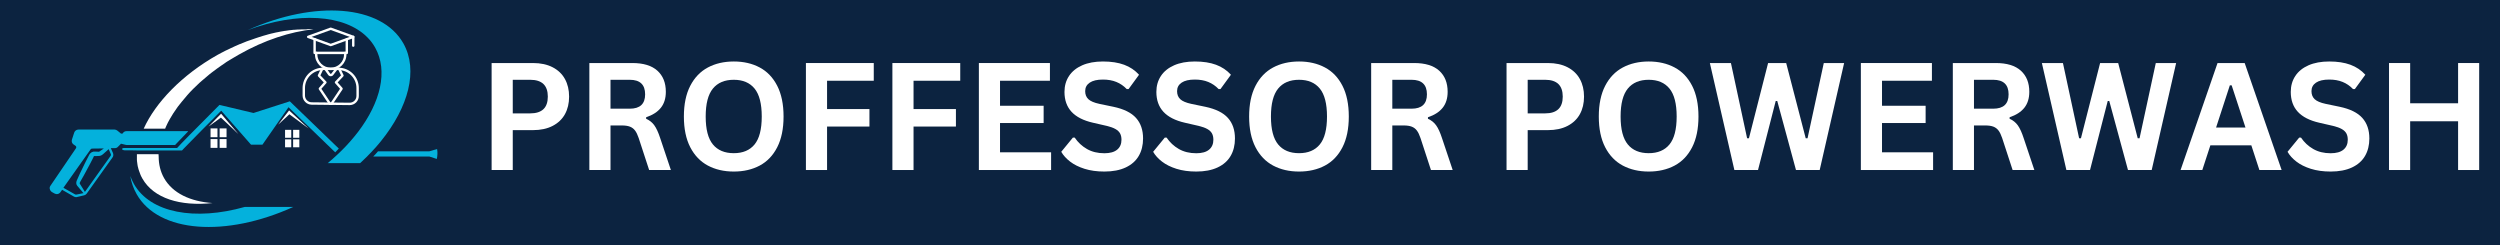
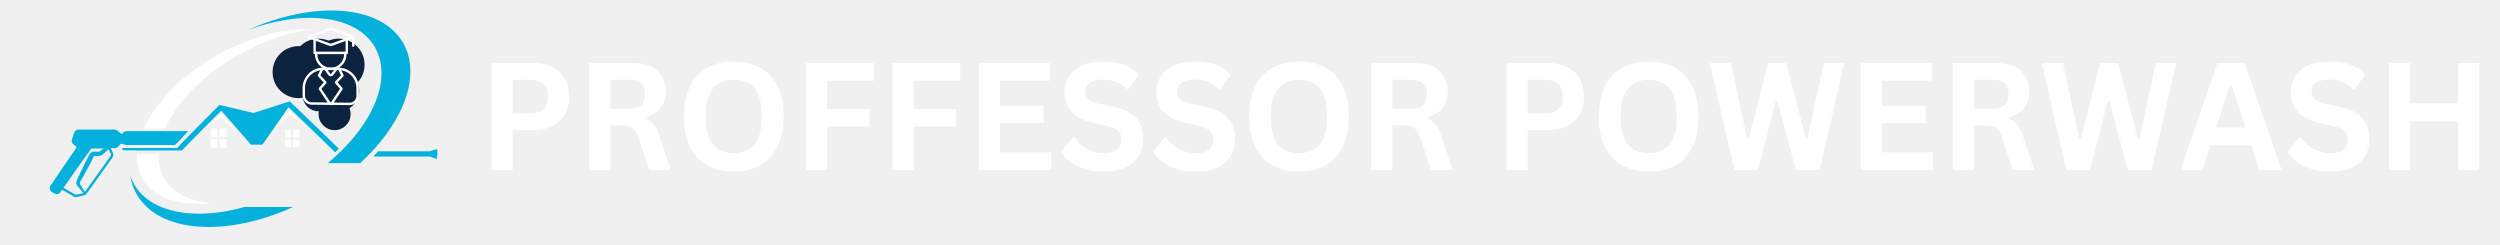
<svg xmlns="http://www.w3.org/2000/svg" width="3800" zoomAndPan="magnify" viewBox="0 0 2850 279" height="372" preserveAspectRatio="xMidYMid meet" version="1.0">
  <defs>
    <g />
    <clipPath id="1dc24da9a5">
      <path d="M 56.176 147 L 215 147 L 215 225 L 56.176 225 Z M 56.176 147 " clip-rule="nonzero" />
    </clipPath>
    <clipPath id="591b399396">
      <rect x="0" width="2302" y="0" height="236" />
    </clipPath>
    <clipPath id="eec517926f">
      <path d="M 333.535 44.082 L 392.836 44.082 L 392.836 103.387 L 333.535 103.387 Z M 333.535 44.082 " clip-rule="nonzero" />
    </clipPath>
    <clipPath id="ccafc38f05">
      <path d="M 363.188 44.082 C 346.809 44.082 333.535 57.359 333.535 73.734 C 333.535 90.109 346.809 103.387 363.188 103.387 C 379.562 103.387 392.836 90.109 392.836 73.734 C 392.836 57.359 379.562 44.082 363.188 44.082 Z M 363.188 44.082 " clip-rule="nonzero" />
    </clipPath>
    <clipPath id="d1c459236a">
      <path d="M 0.535 0.082 L 59.836 0.082 L 59.836 59.387 L 0.535 59.387 Z M 0.535 0.082 " clip-rule="nonzero" />
    </clipPath>
    <clipPath id="55ef5e8294">
      <path d="M 30.188 0.082 C 13.809 0.082 0.535 13.359 0.535 29.734 C 0.535 46.109 13.809 59.387 30.188 59.387 C 46.562 59.387 59.836 46.109 59.836 29.734 C 59.836 13.359 46.562 0.082 30.188 0.082 Z M 30.188 0.082 " clip-rule="nonzero" />
    </clipPath>
    <clipPath id="6133f5dbb6">
      <rect x="0" width="60" y="0" height="60" />
    </clipPath>
    <clipPath id="4145c60b04">
      <path d="M 356.336 44.082 L 415.637 44.082 L 415.637 103.387 L 356.336 103.387 Z M 356.336 44.082 " clip-rule="nonzero" />
    </clipPath>
    <clipPath id="d3d839554a">
      <path d="M 385.988 44.082 C 369.609 44.082 356.336 57.359 356.336 73.734 C 356.336 90.109 369.609 103.387 385.988 103.387 C 402.363 103.387 415.637 90.109 415.637 73.734 C 415.637 57.359 402.363 44.082 385.988 44.082 Z M 385.988 44.082 " clip-rule="nonzero" />
    </clipPath>
    <clipPath id="60f48e478c">
      <path d="M 0.336 0.082 L 59.637 0.082 L 59.637 59.387 L 0.336 59.387 Z M 0.336 0.082 " clip-rule="nonzero" />
    </clipPath>
    <clipPath id="276d9f086d">
      <path d="M 29.988 0.082 C 13.609 0.082 0.336 13.359 0.336 29.734 C 0.336 46.109 13.609 59.387 29.988 59.387 C 46.363 59.387 59.637 46.109 59.637 29.734 C 59.637 13.359 46.363 0.082 29.988 0.082 Z M 29.988 0.082 " clip-rule="nonzero" />
    </clipPath>
    <clipPath id="34d6527bf7">
      <rect x="0" width="60" y="0" height="60" />
    </clipPath>
    <clipPath id="000f4db208">
      <path d="M 362.496 79.895 L 409.48 79.895 L 409.48 126.879 L 362.496 126.879 Z M 362.496 79.895 " clip-rule="nonzero" />
    </clipPath>
    <clipPath id="2d25312c07">
      <path d="M 385.988 79.895 C 373.012 79.895 362.496 90.41 362.496 103.387 C 362.496 116.359 373.012 126.879 385.988 126.879 C 398.961 126.879 409.48 116.359 409.48 103.387 C 409.48 90.41 398.961 79.895 385.988 79.895 Z M 385.988 79.895 " clip-rule="nonzero" />
    </clipPath>
    <clipPath id="42d02bd34b">
      <path d="M 0.496 0.895 L 47.48 0.895 L 47.48 47.879 L 0.496 47.879 Z M 0.496 0.895 " clip-rule="nonzero" />
    </clipPath>
    <clipPath id="bb3f41b047">
      <path d="M 23.988 0.895 C 11.012 0.895 0.496 11.41 0.496 24.387 C 0.496 37.359 11.012 47.879 23.988 47.879 C 36.961 47.879 47.48 37.359 47.48 24.387 C 47.48 11.41 36.961 0.895 23.988 0.895 Z M 23.988 0.895 " clip-rule="nonzero" />
    </clipPath>
    <clipPath id="612a6e8db9">
      <rect x="0" width="48" y="0" height="48" />
    </clipPath>
    <clipPath id="55779cb923">
      <path d="M 310.734 52.582 L 370.035 52.582 L 370.035 111.883 L 310.734 111.883 Z M 310.734 52.582 " clip-rule="nonzero" />
    </clipPath>
    <clipPath id="d025830a82">
      <path d="M 340.383 52.582 C 324.008 52.582 310.734 65.855 310.734 82.23 C 310.734 98.609 324.008 111.883 340.383 111.883 C 356.762 111.883 370.035 98.609 370.035 82.23 C 370.035 65.855 356.762 52.582 340.383 52.582 Z M 340.383 52.582 " clip-rule="nonzero" />
    </clipPath>
    <clipPath id="c8c27be0cd">
      <path d="M 0.734 0.582 L 60.035 0.582 L 60.035 59.883 L 0.734 59.883 Z M 0.734 0.582 " clip-rule="nonzero" />
    </clipPath>
    <clipPath id="62a4d8606a">
      <path d="M 30.383 0.582 C 14.008 0.582 0.734 13.855 0.734 30.23 C 0.734 46.609 14.008 59.883 30.383 59.883 C 46.762 59.883 60.035 46.609 60.035 30.23 C 60.035 13.855 46.762 0.582 30.383 0.582 Z M 30.383 0.582 " clip-rule="nonzero" />
    </clipPath>
    <clipPath id="89323a6abd">
      <rect x="0" width="61" y="0" height="60" />
    </clipPath>
    <clipPath id="e1287f482d">
      <path d="M 333.535 52.582 L 392.836 52.582 L 392.836 111.883 L 333.535 111.883 Z M 333.535 52.582 " clip-rule="nonzero" />
    </clipPath>
    <clipPath id="c76df15897">
      <path d="M 363.188 52.582 C 346.809 52.582 333.535 65.855 333.535 82.23 C 333.535 98.609 346.809 111.883 363.188 111.883 C 379.562 111.883 392.836 98.609 392.836 82.23 C 392.836 65.855 379.562 52.582 363.188 52.582 Z M 363.188 52.582 " clip-rule="nonzero" />
    </clipPath>
    <clipPath id="8c5dc1a25e">
      <path d="M 0.535 0.582 L 59.836 0.582 L 59.836 59.883 L 0.535 59.883 Z M 0.535 0.582 " clip-rule="nonzero" />
    </clipPath>
    <clipPath id="b12fc3f71c">
      <path d="M 30.188 0.582 C 13.809 0.582 0.535 13.855 0.535 30.23 C 0.535 46.609 13.809 59.883 30.188 59.883 C 46.562 59.883 59.836 46.609 59.836 30.23 C 59.836 13.855 46.562 0.582 30.188 0.582 Z M 30.188 0.582 " clip-rule="nonzero" />
    </clipPath>
    <clipPath id="3b8bb5a89d">
      <rect x="0" width="60" y="0" height="60" />
    </clipPath>
    <clipPath id="dc6f80c288">
      <path d="M 363.188 111.883 L 399.688 111.883 L 399.688 148.383 L 363.188 148.383 Z M 363.188 111.883 " clip-rule="nonzero" />
    </clipPath>
    <clipPath id="f1c5fb5aa6">
      <path d="M 381.438 111.883 C 371.355 111.883 363.188 120.055 363.188 130.133 C 363.188 140.215 371.355 148.383 381.438 148.383 C 391.516 148.383 399.688 140.215 399.688 130.133 C 399.688 120.055 391.516 111.883 381.438 111.883 Z M 381.438 111.883 " clip-rule="nonzero" />
    </clipPath>
    <clipPath id="af990eb278">
      <path d="M 0.188 0.883 L 36.688 0.883 L 36.688 37.383 L 0.188 37.383 Z M 0.188 0.883 " clip-rule="nonzero" />
    </clipPath>
    <clipPath id="13d07acc2f">
      <path d="M 18.438 0.883 C 8.355 0.883 0.188 9.055 0.188 19.133 C 0.188 29.215 8.355 37.383 18.438 37.383 C 28.516 37.383 36.688 29.215 36.688 19.133 C 36.688 9.055 28.516 0.883 18.438 0.883 Z M 18.438 0.883 " clip-rule="nonzero" />
    </clipPath>
    <clipPath id="f357d0644e">
      <rect x="0" width="37" y="0" height="38" />
    </clipPath>
    <clipPath id="b62e82cacf">
      <path d="M 344.934 90.379 L 381.438 90.379 L 381.438 126.879 L 344.934 126.879 Z M 344.934 90.379 " clip-rule="nonzero" />
    </clipPath>
    <clipPath id="8019434619">
      <path d="M 363.188 90.379 C 353.105 90.379 344.934 98.547 344.934 108.629 C 344.934 118.707 353.105 126.879 363.188 126.879 C 373.266 126.879 381.438 118.707 381.438 108.629 C 381.438 98.547 373.266 90.379 363.188 90.379 Z M 363.188 90.379 " clip-rule="nonzero" />
    </clipPath>
    <clipPath id="a68cfb3a3f">
      <path d="M 0.934 0.379 L 37.438 0.379 L 37.438 36.879 L 0.934 36.879 Z M 0.934 0.379 " clip-rule="nonzero" />
    </clipPath>
    <clipPath id="0f01ca1b1d">
      <path d="M 19.188 0.379 C 9.105 0.379 0.934 8.547 0.934 18.629 C 0.934 28.707 9.105 36.879 19.188 36.879 C 29.266 36.879 37.438 28.707 37.438 18.629 C 37.438 8.547 29.266 0.379 19.188 0.379 Z M 19.188 0.379 " clip-rule="nonzero" />
    </clipPath>
    <clipPath id="8534865fb7">
      <rect x="0" width="38" y="0" height="37" />
    </clipPath>
    <clipPath id="d104e513ef">
      <path d="M 349 31.363 L 405 31.363 L 405 53 L 349 53 Z M 349 31.363 " clip-rule="nonzero" />
    </clipPath>
    <clipPath id="2defdaa65e">
      <path d="M 344.934 77 L 409.434 77 L 409.434 119.863 L 344.934 119.863 Z M 344.934 77 " clip-rule="nonzero" />
    </clipPath>
    <clipPath id="4f1e97f4e1">
      <path d="M 362 77 L 378 77 L 378 119.863 L 362 119.863 Z M 362 77 " clip-rule="nonzero" />
    </clipPath>
    <clipPath id="3d97eeae60">
      <path d="M 376 77 L 392 77 L 392 119.863 L 376 119.863 Z M 376 77 " clip-rule="nonzero" />
    </clipPath>
  </defs>
-   <rect x="-285" width="3420" fill="#ffffff" y="-27.9" height="334.8" fill-opacity="1" />
-   <rect x="-285" width="3420" fill="#0c2340" y="-27.9" height="334.8" fill-opacity="1" />
  <g clip-path="url(#1dc24da9a5)">
    <path fill="#04b1dc" d="M 213.906 149.504 L 144.246 149.504 C 142.77 149.504 141.125 150.16 140.305 151.477 L 139.645 152.297 L 137.84 152.297 C 137.676 152.133 137.348 151.805 137.184 151.641 L 133.73 148.848 C 132.91 148.191 131.762 147.695 130.609 147.695 L 89.375 147.695 C 87.238 147.695 85.266 149.176 84.609 151.148 L 81.98 159.195 C 81.324 161.332 82.145 163.633 83.953 164.781 L 85.922 166.098 C 86.418 166.426 86.746 166.918 86.91 167.41 C 87.074 168.07 86.91 168.562 86.582 169.055 L 57.5 211.77 C 56.68 212.918 56.352 214.398 56.844 215.711 C 57.172 217.027 57.992 218.176 59.309 219 L 62.266 220.641 C 63.086 220.969 63.91 221.297 64.73 221.297 C 66.371 221.297 67.852 220.477 68.836 219.164 L 70.809 216.371 L 84.281 224.09 C 85.102 224.586 85.922 224.75 86.746 224.75 C 87.074 224.75 87.566 224.75 87.895 224.586 L 96.109 222.613 C 97.258 222.285 98.246 221.629 98.902 220.641 L 128.309 179.406 C 129.297 178.09 129.461 176.117 128.805 174.477 L 126.34 168.891 L 130.938 168.891 C 132.254 168.891 133.566 168.398 134.391 167.41 L 137.512 164.289 C 137.676 164.125 137.676 163.961 137.84 163.797 L 143.262 165.113 C 143.59 165.113 144.082 165.277 144.41 165.277 L 199.613 165.277 L 214.398 149.832 C 214.234 149.504 214.07 149.504 213.906 149.504 Z M 87.238 221.793 C 86.746 221.957 86.086 221.793 85.594 221.629 L 72.289 214.07 L 103.34 170.203 C 103.668 169.711 104.324 169.383 104.98 169.383 L 118.453 169.219 C 117.137 170.203 115.824 171.027 114.344 172.012 L 113.688 172.504 C 113.523 172.668 113.195 172.832 113.195 172.832 C 113.031 172.832 112.867 172.996 112.703 172.996 C 111.719 172.996 110.566 172.996 109.418 172.832 C 108.758 172.832 108.266 172.832 107.609 172.832 L 106.953 172.832 C 106.625 172.832 106.297 172.832 106.133 172.996 C 105.637 173.16 105.145 173.324 104.652 173.492 C 103.668 173.984 102.844 174.805 102.188 175.625 C 101.859 176.117 101.695 176.449 101.695 176.613 L 101.203 177.434 C 100.051 179.57 98.902 181.867 97.754 184.168 C 95.453 188.77 93.316 193.371 91.18 197.641 C 90.195 199.777 89.211 201.914 88.387 203.883 C 88.223 204.375 87.895 204.871 87.73 205.363 C 87.566 205.855 87.238 206.348 87.074 207.336 C 86.746 208.977 87.074 210.621 88.059 211.77 C 89.375 213.414 90.523 214.562 91.508 215.879 C 92.496 217.027 93.48 218.012 94.137 219 C 94.465 219.492 94.961 219.82 95.289 220.148 Z M 126.176 177.598 L 96.766 218.836 C 96.438 218.34 96.273 218.012 95.945 217.355 C 94.797 215.383 93.152 212.754 91.016 209.469 C 90.852 209.141 90.688 208.484 91.016 208.156 C 91.016 207.992 91.18 207.664 91.508 207.168 C 91.836 206.676 92.004 206.184 92.332 205.691 C 93.48 203.719 94.465 201.75 95.781 199.613 C 98.082 195.504 100.547 190.906 102.844 186.469 C 103.996 184.168 105.145 181.867 106.297 179.734 L 106.953 178.254 C 106.953 178.09 107.117 178.09 107.281 177.926 L 107.773 177.926 C 108.43 177.926 108.926 177.926 109.582 177.926 C 110.895 177.926 112.047 177.762 113.359 177.762 C 114.344 177.598 115.332 177.27 116.152 176.777 C 116.645 176.449 116.809 176.281 116.973 176.117 L 117.633 175.625 C 119.273 174.148 120.918 172.832 122.23 171.52 C 122.887 171.027 123.383 170.531 123.875 170.039 L 126.34 175.625 C 126.668 176.281 126.668 176.941 126.176 177.598 Z M 126.176 177.598 " fill-opacity="1" fill-rule="nonzero" />
  </g>
  <path fill="#ffffff" d="M 399.555 112.211 L 383.945 113.852 C 378.688 113.852 374.582 119.438 374.582 126.34 L 373.266 143.918 L 371.953 126.34 C 371.953 119.438 367.68 113.852 362.586 113.852 L 346.98 112.211 L 362.586 110.566 C 367.844 110.566 371.953 104.98 371.953 98.082 L 373.266 80.504 L 374.582 98.082 C 374.582 104.98 378.852 110.566 383.945 110.566 Z M 399.555 112.211 " fill-opacity="1" fill-rule="nonzero" />
  <path fill="#ffffff" d="M 349.117 82.801 L 339.258 83.789 C 335.973 83.789 333.18 87.402 333.18 91.84 L 332.359 103.012 L 331.535 91.84 C 331.535 87.402 328.91 83.789 325.457 83.789 L 315.602 82.801 L 325.457 81.816 C 328.742 81.816 331.535 78.203 331.535 73.766 L 332.359 62.594 L 333.18 73.766 C 333.18 78.203 335.809 81.816 339.258 81.816 Z M 349.117 82.801 " fill-opacity="1" fill-rule="nonzero" />
  <path fill="#ffffff" d="M 410.727 66.375 L 400.867 67.359 C 397.582 67.359 394.789 70.973 394.789 75.41 L 393.969 86.582 L 393.145 75.41 C 393.145 70.973 390.516 67.359 387.066 67.359 L 377.211 66.375 L 387.066 65.387 C 390.352 65.387 393.145 61.773 393.145 57.336 L 393.969 46.164 L 394.789 57.336 C 394.789 61.773 397.418 65.387 400.867 65.387 Z M 410.727 66.375 " fill-opacity="1" fill-rule="nonzero" />
  <path fill="#04b1dc" d="M 278.965 235.922 L 334.328 235.922 C 257.605 270.75 180.883 265.656 155.746 221.297 C 152.133 214.891 149.668 207.992 148.52 200.598 C 149.668 203.719 150.98 206.676 152.625 209.633 C 171.52 242.984 222.449 251.855 278.965 235.922 Z M 278.965 235.922 " fill-opacity="1" fill-rule="nonzero" />
  <path fill="#04b1dc" d="M 434.219 161.004 C 430.934 165.113 427.316 169.219 423.539 173.16 C 421.566 175.133 419.762 177.105 417.789 179.074 C 415.488 181.375 413.023 183.676 410.559 185.977 L 373.594 185.977 C 377.539 182.691 381.316 179.406 384.93 175.953 C 386.41 174.641 387.887 173.16 389.203 171.848 C 396.266 164.945 402.512 157.719 408.098 150.488 C 433.891 116.645 442.598 80.832 427.648 54.215 C 425.348 50.109 422.391 46.164 419.105 42.879 C 392.98 16.102 338.93 13.145 282.414 34.336 C 358.809 0 434.875 5.258 459.848 49.453 C 477.098 80.172 465.598 122.23 434.219 161.004 Z M 434.219 161.004 " fill-opacity="1" fill-rule="nonzero" />
  <path fill="#ffffff" d="M 357.496 33.352 C 331.043 36.145 301.473 45.672 272.559 62.102 C 270.258 63.414 268.121 64.73 265.82 66.043 C 264.672 66.703 263.684 67.359 262.535 68.016 C 262.371 68.016 262.371 68.18 262.207 68.18 C 261.223 68.836 260.234 69.496 259.25 69.988 C 258.262 70.645 257.113 71.301 256.129 72.125 C 254.812 72.945 253.664 73.766 252.512 74.586 C 250.707 75.902 248.734 77.215 246.926 78.531 C 244.957 80.008 242.984 81.488 241.012 82.965 C 240.191 83.625 239.535 84.117 238.715 84.773 C 235.758 87.238 232.797 89.703 230.004 92.168 C 229.184 92.988 228.199 93.645 227.379 94.465 C 222.449 99.066 217.684 103.668 213.414 108.594 C 212.754 109.254 212.262 109.91 211.77 110.566 C 208.648 114.18 205.691 117.797 202.898 121.41 C 202.57 121.902 202.078 122.559 201.746 123.055 C 198.789 127.16 195.996 131.434 193.699 135.539 C 193.367 136.195 193.039 136.855 192.711 137.348 C 191.891 138.66 191.234 140.141 190.574 141.453 C 190.082 142.273 189.754 143.098 189.426 143.918 C 189.098 144.41 188.934 144.902 188.77 145.398 C 188.605 145.727 188.441 146.219 188.277 146.711 L 163.797 146.711 C 177.27 116.973 207.168 85.594 247.914 62.594 C 249.391 61.773 250.871 60.953 252.512 60.129 C 252.844 59.965 253.172 59.801 253.5 59.637 C 254.977 58.816 256.457 58.16 257.934 57.336 L 258.098 57.336 C 259.742 56.516 261.387 55.695 263.191 54.871 C 264.836 54.051 266.477 53.23 268.121 52.574 C 269.93 51.75 271.57 51.094 273.379 50.273 L 273.543 50.273 C 275.352 49.617 276.992 48.793 278.801 48.137 C 280.441 47.48 281.922 46.824 283.562 46.328 C 283.895 46.164 284.223 46 284.551 46 C 286.027 45.508 287.508 45.016 288.82 44.523 C 289.48 44.359 289.973 44.031 290.629 43.867 C 291.941 43.371 293.258 43.043 294.57 42.551 C 296.543 41.895 298.516 41.402 300.32 40.742 C 301.637 40.414 303.113 39.922 304.43 39.594 C 304.758 39.43 305.086 39.43 305.414 39.266 C 306.895 38.938 308.371 38.445 309.852 38.117 L 310.016 38.117 C 311.656 37.785 313.301 37.293 314.945 36.965 L 315.109 36.965 C 316.75 36.637 318.395 36.309 320.035 35.98 C 321.68 35.652 323.324 35.324 324.965 35.156 C 325.129 35.156 325.129 35.156 325.293 35.156 C 326.773 34.992 328.414 34.664 329.895 34.5 C 331.371 34.336 332.852 34.172 334.328 34.008 C 334.496 34.008 334.66 34.008 334.988 34.008 C 336.301 33.844 337.781 33.844 339.094 33.68 C 339.422 33.68 339.914 33.68 340.246 33.68 C 341.559 33.68 342.871 33.516 344.188 33.516 L 344.352 33.516 C 345.832 33.516 347.309 33.516 348.953 33.516 C 351.746 33.023 354.539 33.023 357.496 33.352 Z M 357.496 33.352 " fill-opacity="1" fill-rule="nonzero" />
  <path fill="#ffffff" d="M 180.719 175.789 L 156.074 175.789 C 156.074 176.941 156.074 177.926 156.074 179.074 C 156.074 179.734 156.074 180.555 156.074 181.211 C 156.074 181.539 156.074 182.035 156.074 182.363 C 156.074 183.02 156.074 183.512 156.238 184.168 C 156.238 184.496 156.238 184.828 156.402 185.32 C 156.402 186.141 156.566 186.961 156.73 187.785 C 156.898 188.441 156.898 189.098 157.062 189.754 C 157.062 189.918 157.062 190.082 157.227 190.246 C 157.391 191.07 157.555 191.891 157.883 192.875 C 158.047 193.535 158.211 194.191 158.539 194.848 C 158.703 195.34 158.867 195.668 159.031 196.164 C 159.195 196.82 159.523 197.312 159.691 197.969 C 159.855 198.461 160.02 198.789 160.184 199.285 C 160.348 199.777 160.676 200.27 160.84 200.762 C 161.332 201.75 161.824 202.734 162.316 203.555 C 175.133 226.062 205.363 235.426 242.328 231.484 C 216.863 229.676 196.82 220.312 186.961 202.898 C 182.855 195.504 180.883 187.289 180.883 178.418 C 180.719 177.598 180.719 176.777 180.719 175.789 Z M 180.719 175.789 " fill-opacity="1" fill-rule="nonzero" />
  <path fill="#04b1dc" d="M 156.566 171.52 L 207.496 171.52 L 209.961 168.891 C 219 159.527 238.055 140.305 252.184 126.176 L 286.191 164.945 L 299.172 164.945 L 328.91 122.23 L 382.137 173.656 C 383.617 172.176 384.93 170.863 386.246 169.383 L 330.387 115.496 L 288.984 128.805 L 250.215 119.602 L 249.062 120.754 C 217.684 152.133 206.184 163.961 201.914 168.727 L 141.289 168.727 C 139.977 168.727 138.988 169.383 139.152 170.039 C 139.152 170.203 139.152 170.367 139.316 170.367 C 139.809 170.863 140.797 171.355 141.945 171.355 L 148.684 171.355 Z M 156.566 171.52 " fill-opacity="1" fill-rule="nonzero" />
  <path fill="#04b1dc" d="M 489.418 172.504 L 430.934 172.504 C 429.289 174.477 427.48 176.449 425.512 178.418 L 489.418 178.418 L 497.961 181.211 C 498.785 177.434 498.949 173.656 498.293 169.875 C 494.676 171.027 491.391 172.012 489.418 172.504 Z M 489.418 172.504 " fill-opacity="1" fill-rule="nonzero" />
  <path fill="#ffffff" d="M 252.02 129.625 L 237.727 144.246 L 251.855 134.062 L 271.734 152.789 Z M 252.02 129.625 " fill-opacity="1" fill-rule="nonzero" />
  <path fill="#ffffff" d="M 329.566 125.848 L 317.078 142.109 L 329.895 130.281 L 351.91 146.547 Z M 329.566 125.848 " fill-opacity="1" fill-rule="nonzero" />
  <path fill="#ffffff" d="M 240.027 146.383 L 247.914 146.383 L 247.914 156.402 L 240.027 156.402 Z M 240.027 146.383 " fill-opacity="1" fill-rule="nonzero" />
  <path fill="#ffffff" d="M 250.379 146.383 L 258.262 146.383 L 258.262 156.402 L 250.379 156.402 Z M 250.379 146.383 " fill-opacity="1" fill-rule="nonzero" />
  <path fill="#ffffff" d="M 240.027 158.539 L 247.914 158.539 L 247.914 168.562 L 240.027 168.562 Z M 240.027 158.539 " fill-opacity="1" fill-rule="nonzero" />
  <path fill="#ffffff" d="M 250.379 158.539 L 258.262 158.539 L 258.262 168.562 L 250.379 168.562 Z M 250.379 158.539 " fill-opacity="1" fill-rule="nonzero" />
  <path fill="#ffffff" d="M 324.965 148.023 L 332.031 148.023 L 332.031 157.062 L 324.965 157.062 Z M 324.965 148.023 " fill-opacity="1" fill-rule="nonzero" />
  <path fill="#ffffff" d="M 334.164 148.023 L 341.23 148.023 L 341.23 157.062 L 334.164 157.062 Z M 334.164 148.023 " fill-opacity="1" fill-rule="nonzero" />
  <path fill="#ffffff" d="M 324.965 158.867 L 332.031 158.867 L 332.031 167.906 L 324.965 167.906 Z M 324.965 158.867 " fill-opacity="1" fill-rule="nonzero" />
  <path fill="#ffffff" d="M 334.164 158.867 L 341.23 158.867 L 341.23 167.906 L 334.164 167.906 Z M 334.164 158.867 " fill-opacity="1" fill-rule="nonzero" />
  <g transform="matrix(1, 0, 0, 1, 544, 10)">
    <g clip-path="url(#591b399396)">
      <g fill="#ffffff" fill-opacity="1">
        <g transform="translate(0.593546, 183.8146)">
          <g>
            <path d="M 62.984 -121.953 C 71.711 -121.953 79.176 -120.352 85.375 -117.156 C 91.582 -113.957 96.27 -109.477 99.438 -103.719 C 102.602 -97.969 104.188 -91.285 104.188 -83.672 C 104.188 -76.047 102.602 -69.367 99.438 -63.641 C 96.27 -57.922 91.582 -53.461 85.375 -50.266 C 79.176 -47.066 71.711 -45.469 62.984 -45.469 L 39.953 -45.469 L 39.953 0 L 15.844 0 L 15.844 -121.953 Z M 59.812 -64.562 C 73.219 -64.562 79.922 -70.93 79.922 -83.672 C 79.922 -96.461 73.219 -102.859 59.812 -102.859 L 39.953 -102.859 L 39.953 -64.562 Z M 59.812 -64.562 " />
          </g>
        </g>
      </g>
      <g fill="#ffffff" fill-opacity="1">
        <g transform="translate(112.022, 183.8146)">
          <g>
            <path d="M 15.844 0 L 15.844 -121.953 L 64.812 -121.953 C 77.438 -121.953 86.961 -119.047 93.391 -113.234 C 99.816 -107.43 103.031 -99.41 103.031 -89.172 C 103.031 -81.773 101.148 -75.711 97.391 -70.984 C 93.641 -66.266 88.035 -62.648 80.578 -60.141 L 80.578 -58.391 C 84.422 -56.723 87.523 -54.25 89.891 -50.969 C 92.254 -47.688 94.488 -42.82 96.594 -36.375 L 108.781 0 L 84 0 L 72.078 -36.453 C 70.848 -40.117 69.469 -42.969 67.938 -45 C 66.414 -47.031 64.473 -48.504 62.109 -49.422 C 59.742 -50.336 56.672 -50.797 52.891 -50.797 L 39.953 -50.797 L 39.953 0 Z M 61.891 -69.906 C 73.578 -69.906 79.422 -75.352 79.422 -86.25 C 79.422 -97.32 73.578 -102.859 61.891 -102.859 L 39.953 -102.859 L 39.953 -69.906 Z M 61.891 -69.906 " />
          </g>
        </g>
      </g>
      <g fill="#ffffff" fill-opacity="1">
        <g transform="translate(226.036, 183.8146)">
          <g>
            <path d="M 66.484 1.75 C 55.305 1.75 45.445 -0.523 36.906 -5.078 C 28.375 -9.641 21.688 -16.609 16.844 -25.984 C 12.008 -35.359 9.594 -47.023 9.594 -60.984 C 9.594 -74.941 12.008 -86.602 16.844 -95.969 C 21.688 -105.344 28.375 -112.312 36.906 -116.875 C 45.445 -121.438 55.305 -123.719 66.484 -123.719 C 77.66 -123.719 87.504 -121.445 96.016 -116.906 C 104.523 -112.375 111.188 -105.41 116 -96.016 C 120.812 -86.617 123.219 -74.941 123.219 -60.984 C 123.219 -47.023 120.812 -35.344 116 -25.938 C 111.188 -16.539 104.523 -9.578 96.016 -5.047 C 87.504 -0.516 77.66 1.75 66.484 1.75 Z M 66.484 -19.188 C 76.828 -19.188 84.723 -22.508 90.172 -29.156 C 95.629 -35.801 98.359 -46.41 98.359 -60.984 C 98.359 -75.547 95.629 -86.164 90.172 -92.844 C 84.723 -99.52 76.828 -102.859 66.484 -102.859 C 56.086 -102.859 48.148 -99.52 42.672 -92.844 C 37.191 -86.164 34.453 -75.547 34.453 -60.984 C 34.453 -46.41 37.191 -35.801 42.672 -29.156 C 48.148 -22.508 56.086 -19.188 66.484 -19.188 Z M 66.484 -19.188 " />
          </g>
        </g>
      </g>
      <g fill="#ffffff" fill-opacity="1">
        <g transform="translate(358.8994, 183.8146)">
          <g>
            <path d="M 93.188 -121.953 L 93.188 -101.766 L 39.953 -101.766 L 39.953 -69.484 L 88.266 -69.484 L 88.266 -49.547 L 39.953 -49.547 L 39.953 0 L 15.844 0 L 15.844 -121.953 Z M 93.188 -121.953 " />
          </g>
        </g>
      </g>
      <g fill="#ffffff" fill-opacity="1">
        <g transform="translate(457.4836, 183.8146)">
          <g>
            <path d="M 93.188 -121.953 L 93.188 -101.766 L 39.953 -101.766 L 39.953 -69.484 L 88.266 -69.484 L 88.266 -49.547 L 39.953 -49.547 L 39.953 0 L 15.844 0 L 15.844 -121.953 Z M 93.188 -121.953 " />
          </g>
        </g>
      </g>
      <g fill="#ffffff" fill-opacity="1">
        <g transform="translate(556.0677, 183.8146)">
          <g>
            <path d="M 39.953 -53.562 L 39.953 -20.188 L 98.188 -20.188 L 98.188 0 L 15.844 0 L 15.844 -121.953 L 96.844 -121.953 L 96.844 -101.766 L 39.953 -101.766 L 39.953 -73.25 L 89.672 -73.25 L 89.672 -53.562 Z M 39.953 -53.562 " />
          </g>
        </g>
      </g>
      <g fill="#ffffff" fill-opacity="1">
        <g transform="translate(660.9072, 183.8146)">
          <g>
            <path d="M 54.062 1.75 C 45.602 1.75 38.078 0.707 31.484 -1.375 C 24.898 -3.457 19.41 -6.195 15.016 -9.594 C 10.617 -12.988 7.254 -16.711 4.922 -20.766 L 18.188 -36.953 L 20.266 -36.953 C 23.941 -31.504 28.602 -27.164 34.25 -23.938 C 39.895 -20.719 46.5 -19.109 54.062 -19.109 C 60.508 -19.109 65.375 -20.469 68.656 -23.188 C 71.938 -25.914 73.578 -29.672 73.578 -34.453 C 73.578 -37.348 73.047 -39.766 71.984 -41.703 C 70.93 -43.648 69.18 -45.316 66.734 -46.703 C 64.285 -48.098 60.977 -49.297 56.812 -50.297 L 41.125 -53.891 C 30.164 -56.391 22.004 -60.547 16.641 -66.359 C 11.273 -72.172 8.594 -79.723 8.594 -89.016 C 8.594 -95.91 10.316 -101.969 13.766 -107.188 C 17.211 -112.414 22.227 -116.477 28.812 -119.375 C 35.406 -122.27 43.289 -123.719 52.469 -123.719 C 61.863 -123.719 69.91 -122.477 76.609 -120 C 83.316 -117.52 88.977 -113.723 93.594 -108.609 L 81.672 -92.266 L 79.578 -92.266 C 76.129 -95.879 72.18 -98.586 67.734 -100.391 C 63.285 -102.203 58.195 -103.109 52.469 -103.109 C 45.852 -103.109 40.82 -101.938 37.375 -99.594 C 33.926 -97.258 32.203 -94.035 32.203 -89.922 C 32.203 -86.086 33.41 -83.031 35.828 -80.75 C 38.242 -78.469 42.43 -76.688 48.391 -75.406 L 64.406 -72.078 C 76.25 -69.578 84.836 -65.336 90.172 -59.359 C 95.516 -53.379 98.188 -45.578 98.188 -35.953 C 98.188 -28.336 96.547 -21.707 93.266 -16.062 C 89.984 -10.414 85.031 -6.035 78.406 -2.922 C 71.789 0.191 63.676 1.75 54.062 1.75 Z M 54.062 1.75 " />
          </g>
        </g>
      </g>
      <g fill="#ffffff" fill-opacity="1">
        <g transform="translate(765.6633, 183.8146)">
          <g>
            <path d="M 54.062 1.75 C 45.602 1.75 38.078 0.707 31.484 -1.375 C 24.898 -3.457 19.41 -6.195 15.016 -9.594 C 10.617 -12.988 7.254 -16.711 4.922 -20.766 L 18.188 -36.953 L 20.266 -36.953 C 23.941 -31.504 28.602 -27.164 34.25 -23.938 C 39.895 -20.719 46.5 -19.109 54.062 -19.109 C 60.508 -19.109 65.375 -20.469 68.656 -23.188 C 71.938 -25.914 73.578 -29.672 73.578 -34.453 C 73.578 -37.348 73.047 -39.766 71.984 -41.703 C 70.93 -43.648 69.18 -45.316 66.734 -46.703 C 64.285 -48.098 60.977 -49.297 56.812 -50.297 L 41.125 -53.891 C 30.164 -56.391 22.004 -60.547 16.641 -66.359 C 11.273 -72.172 8.594 -79.723 8.594 -89.016 C 8.594 -95.91 10.316 -101.969 13.766 -107.188 C 17.211 -112.414 22.227 -116.477 28.812 -119.375 C 35.406 -122.27 43.289 -123.719 52.469 -123.719 C 61.863 -123.719 69.91 -122.477 76.609 -120 C 83.316 -117.52 88.977 -113.723 93.594 -108.609 L 81.672 -92.266 L 79.578 -92.266 C 76.129 -95.879 72.18 -98.586 67.734 -100.391 C 63.285 -102.203 58.195 -103.109 52.469 -103.109 C 45.852 -103.109 40.82 -101.938 37.375 -99.594 C 33.926 -97.258 32.203 -94.035 32.203 -89.922 C 32.203 -86.086 33.41 -83.031 35.828 -80.75 C 38.242 -78.469 42.43 -76.688 48.391 -75.406 L 64.406 -72.078 C 76.25 -69.578 84.836 -65.336 90.172 -59.359 C 95.516 -53.379 98.188 -45.578 98.188 -35.953 C 98.188 -28.336 96.547 -21.707 93.266 -16.062 C 89.984 -10.414 85.031 -6.035 78.406 -2.922 C 71.789 0.191 63.676 1.75 54.062 1.75 Z M 54.062 1.75 " />
          </g>
        </g>
      </g>
      <g fill="#ffffff" fill-opacity="1">
        <g transform="translate(870.4194, 183.8146)">
          <g>
            <path d="M 66.484 1.75 C 55.305 1.75 45.445 -0.523 36.906 -5.078 C 28.375 -9.641 21.688 -16.609 16.844 -25.984 C 12.008 -35.359 9.594 -47.023 9.594 -60.984 C 9.594 -74.941 12.008 -86.602 16.844 -95.969 C 21.688 -105.344 28.375 -112.312 36.906 -116.875 C 45.445 -121.438 55.305 -123.719 66.484 -123.719 C 77.66 -123.719 87.504 -121.445 96.016 -116.906 C 104.523 -112.375 111.188 -105.41 116 -96.016 C 120.812 -86.617 123.219 -74.941 123.219 -60.984 C 123.219 -47.023 120.812 -35.344 116 -25.938 C 111.188 -16.539 104.523 -9.578 96.016 -5.047 C 87.504 -0.516 77.66 1.75 66.484 1.75 Z M 66.484 -19.188 C 76.828 -19.188 84.723 -22.508 90.172 -29.156 C 95.629 -35.801 98.359 -46.41 98.359 -60.984 C 98.359 -75.547 95.629 -86.164 90.172 -92.844 C 84.723 -99.52 76.828 -102.859 66.484 -102.859 C 56.086 -102.859 48.148 -99.52 42.672 -92.844 C 37.191 -86.164 34.453 -75.547 34.453 -60.984 C 34.453 -46.41 37.191 -35.801 42.672 -29.156 C 48.148 -22.508 56.086 -19.188 66.484 -19.188 Z M 66.484 -19.188 " />
          </g>
        </g>
      </g>
      <g fill="#ffffff" fill-opacity="1">
        <g transform="translate(1003.283, 183.8146)">
          <g>
            <path d="M 15.844 0 L 15.844 -121.953 L 64.812 -121.953 C 77.438 -121.953 86.961 -119.047 93.391 -113.234 C 99.816 -107.43 103.031 -99.41 103.031 -89.172 C 103.031 -81.773 101.148 -75.711 97.391 -70.984 C 93.641 -66.266 88.035 -62.648 80.578 -60.141 L 80.578 -58.391 C 84.422 -56.723 87.523 -54.25 89.891 -50.969 C 92.254 -47.688 94.488 -42.82 96.594 -36.375 L 108.781 0 L 84 0 L 72.078 -36.453 C 70.848 -40.117 69.469 -42.969 67.938 -45 C 66.414 -47.031 64.473 -48.504 62.109 -49.422 C 59.742 -50.336 56.672 -50.797 52.891 -50.797 L 39.953 -50.797 L 39.953 0 Z M 61.891 -69.906 C 73.578 -69.906 79.422 -75.352 79.422 -86.25 C 79.422 -97.32 73.578 -102.859 61.891 -102.859 L 39.953 -102.859 L 39.953 -69.906 Z M 61.891 -69.906 " />
          </g>
        </g>
      </g>
      <g fill="#ffffff" fill-opacity="1">
        <g transform="translate(1117.297, 183.8146)">
          <g />
        </g>
      </g>
      <g fill="#ffffff" fill-opacity="1">
        <g transform="translate(1157.609, 183.8146)">
          <g>
            <path d="M 62.984 -121.953 C 71.711 -121.953 79.176 -120.352 85.375 -117.156 C 91.582 -113.957 96.27 -109.477 99.438 -103.719 C 102.602 -97.969 104.188 -91.285 104.188 -83.672 C 104.188 -76.047 102.602 -69.367 99.438 -63.641 C 96.27 -57.922 91.582 -53.461 85.375 -50.266 C 79.176 -47.066 71.711 -45.469 62.984 -45.469 L 39.953 -45.469 L 39.953 0 L 15.844 0 L 15.844 -121.953 Z M 59.812 -64.562 C 73.219 -64.562 79.922 -70.93 79.922 -83.672 C 79.922 -96.461 73.219 -102.859 59.812 -102.859 L 39.953 -102.859 L 39.953 -64.562 Z M 59.812 -64.562 " />
          </g>
        </g>
      </g>
      <g fill="#ffffff" fill-opacity="1">
        <g transform="translate(1269.038, 183.8146)">
          <g>
            <path d="M 66.484 1.75 C 55.305 1.75 45.445 -0.523 36.906 -5.078 C 28.375 -9.641 21.688 -16.609 16.844 -25.984 C 12.008 -35.359 9.594 -47.023 9.594 -60.984 C 9.594 -74.941 12.008 -86.602 16.844 -95.969 C 21.688 -105.344 28.375 -112.312 36.906 -116.875 C 45.445 -121.438 55.305 -123.719 66.484 -123.719 C 77.66 -123.719 87.504 -121.445 96.016 -116.906 C 104.523 -112.375 111.188 -105.41 116 -96.016 C 120.812 -86.617 123.219 -74.941 123.219 -60.984 C 123.219 -47.023 120.812 -35.344 116 -25.938 C 111.188 -16.539 104.523 -9.578 96.016 -5.047 C 87.504 -0.516 77.66 1.75 66.484 1.75 Z M 66.484 -19.188 C 76.828 -19.188 84.723 -22.508 90.172 -29.156 C 95.629 -35.801 98.359 -46.41 98.359 -60.984 C 98.359 -75.547 95.629 -86.164 90.172 -92.844 C 84.723 -99.52 76.828 -102.859 66.484 -102.859 C 56.086 -102.859 48.148 -99.52 42.672 -92.844 C 37.191 -86.164 34.453 -75.547 34.453 -60.984 C 34.453 -46.41 37.191 -35.801 42.672 -29.156 C 48.148 -22.508 56.086 -19.188 66.484 -19.188 Z M 66.484 -19.188 " />
          </g>
        </g>
      </g>
      <g fill="#ffffff" fill-opacity="1">
        <g transform="translate(1401.901, 183.8146)">
          <g>
            <path d="M 58.234 0 L 31.281 0 L 3.344 -121.953 L 27.359 -121.953 L 45.797 -36.203 L 47.891 -36.203 L 69.734 -121.953 L 90.344 -121.953 L 112.609 -36.203 L 114.703 -36.203 L 133.219 -121.953 L 156.406 -121.953 L 128.547 0 L 101.516 0 L 80.172 -78.672 L 78.422 -78.672 Z M 58.234 0 " />
          </g>
        </g>
      </g>
      <g fill="#ffffff" fill-opacity="1">
        <g transform="translate(1561.537, 183.8146)">
          <g>
            <path d="M 39.953 -53.562 L 39.953 -20.188 L 98.188 -20.188 L 98.188 0 L 15.844 0 L 15.844 -121.953 L 96.844 -121.953 L 96.844 -101.766 L 39.953 -101.766 L 39.953 -73.25 L 89.672 -73.25 L 89.672 -53.562 Z M 39.953 -53.562 " />
          </g>
        </g>
      </g>
      <g fill="#ffffff" fill-opacity="1">
        <g transform="translate(1666.377, 183.8146)">
          <g>
            <path d="M 15.844 0 L 15.844 -121.953 L 64.812 -121.953 C 77.438 -121.953 86.961 -119.047 93.391 -113.234 C 99.816 -107.43 103.031 -99.41 103.031 -89.172 C 103.031 -81.773 101.148 -75.711 97.391 -70.984 C 93.641 -66.266 88.035 -62.648 80.578 -60.141 L 80.578 -58.391 C 84.422 -56.723 87.523 -54.25 89.891 -50.969 C 92.254 -47.688 94.488 -42.82 96.594 -36.375 L 108.781 0 L 84 0 L 72.078 -36.453 C 70.848 -40.117 69.469 -42.969 67.938 -45 C 66.414 -47.031 64.473 -48.504 62.109 -49.422 C 59.742 -50.336 56.672 -50.797 52.891 -50.797 L 39.953 -50.797 L 39.953 0 Z M 61.891 -69.906 C 73.578 -69.906 79.422 -75.352 79.422 -86.25 C 79.422 -97.32 73.578 -102.859 61.891 -102.859 L 39.953 -102.859 L 39.953 -69.906 Z M 61.891 -69.906 " />
          </g>
        </g>
      </g>
      <g fill="#ffffff" fill-opacity="1">
        <g transform="translate(1780.391, 183.8146)">
          <g>
            <path d="M 58.234 0 L 31.281 0 L 3.344 -121.953 L 27.359 -121.953 L 45.797 -36.203 L 47.891 -36.203 L 69.734 -121.953 L 90.344 -121.953 L 112.609 -36.203 L 114.703 -36.203 L 133.219 -121.953 L 156.406 -121.953 L 128.547 0 L 101.516 0 L 80.172 -78.672 L 78.422 -78.672 Z M 58.234 0 " />
          </g>
        </g>
      </g>
      <g fill="#ffffff" fill-opacity="1">
        <g transform="translate(1940.027, 183.8146)">
          <g>
            <path d="M 117.031 0 L 91.672 0 L 82.5 -28.109 L 35.781 -28.109 L 26.609 0 L 1.828 0 L 43.969 -121.953 L 74.906 -121.953 Z M 57.984 -96.516 L 42.297 -48.391 L 75.828 -48.391 L 60.062 -96.516 Z M 57.984 -96.516 " />
          </g>
        </g>
      </g>
      <g fill="#ffffff" fill-opacity="1">
        <g transform="translate(2058.878, 183.8146)">
          <g>
            <path d="M 54.062 1.75 C 45.602 1.75 38.078 0.707 31.484 -1.375 C 24.898 -3.457 19.41 -6.195 15.016 -9.594 C 10.617 -12.988 7.254 -16.711 4.922 -20.766 L 18.188 -36.953 L 20.266 -36.953 C 23.941 -31.504 28.602 -27.164 34.25 -23.938 C 39.895 -20.719 46.5 -19.109 54.062 -19.109 C 60.508 -19.109 65.375 -20.469 68.656 -23.188 C 71.938 -25.914 73.578 -29.672 73.578 -34.453 C 73.578 -37.348 73.047 -39.766 71.984 -41.703 C 70.93 -43.648 69.18 -45.316 66.734 -46.703 C 64.285 -48.098 60.977 -49.297 56.812 -50.297 L 41.125 -53.891 C 30.164 -56.391 22.004 -60.547 16.641 -66.359 C 11.273 -72.172 8.594 -79.723 8.594 -89.016 C 8.594 -95.91 10.316 -101.969 13.766 -107.188 C 17.211 -112.414 22.227 -116.477 28.812 -119.375 C 35.406 -122.27 43.289 -123.719 52.469 -123.719 C 61.863 -123.719 69.91 -122.477 76.609 -120 C 83.316 -117.52 88.977 -113.723 93.594 -108.609 L 81.672 -92.266 L 79.578 -92.266 C 76.129 -95.879 72.18 -98.586 67.734 -100.391 C 63.285 -102.203 58.195 -103.109 52.469 -103.109 C 45.852 -103.109 40.82 -101.938 37.375 -99.594 C 33.926 -97.258 32.203 -94.035 32.203 -89.922 C 32.203 -86.086 33.41 -83.031 35.828 -80.75 C 38.242 -78.469 42.43 -76.688 48.391 -75.406 L 64.406 -72.078 C 76.25 -69.578 84.836 -65.336 90.172 -59.359 C 95.516 -53.379 98.188 -45.578 98.188 -35.953 C 98.188 -28.336 96.547 -21.707 93.266 -16.062 C 89.984 -10.414 85.031 -6.035 78.406 -2.922 C 71.789 0.191 63.676 1.75 54.062 1.75 Z M 54.062 1.75 " />
          </g>
        </g>
      </g>
      <g fill="#ffffff" fill-opacity="1">
        <g transform="translate(2163.635, 183.8146)">
          <g>
            <path d="M 94.594 -76.078 L 94.594 -121.953 L 118.625 -121.953 L 118.625 0 L 94.594 0 L 94.594 -55.562 L 39.953 -55.562 L 39.953 0 L 15.844 0 L 15.844 -121.953 L 39.953 -121.953 L 39.953 -76.078 Z M 94.594 -76.078 " />
          </g>
        </g>
      </g>
    </g>
  </g>
  <g clip-path="url(#eec517926f)">
    <g clip-path="url(#ccafc38f05)">
      <g transform="matrix(1, 0, 0, 1, 333, 44)">
        <g clip-path="url(#6133f5dbb6)">
          <g clip-path="url(#d1c459236a)">
            <g clip-path="url(#55ef5e8294)">
              <path fill="#0c2340" d="M 0.535 0.082 L 59.836 0.082 L 59.836 59.387 L 0.535 59.387 Z M 0.535 0.082 " fill-opacity="1" fill-rule="nonzero" />
            </g>
          </g>
        </g>
      </g>
    </g>
  </g>
  <g clip-path="url(#4145c60b04)">
    <g clip-path="url(#d3d839554a)">
      <g transform="matrix(1, 0, 0, 1, 356, 44)">
        <g clip-path="url(#34d6527bf7)">
          <g clip-path="url(#60f48e478c)">
            <g clip-path="url(#276d9f086d)">
              <path fill="#0c2340" d="M 0.336 0.082 L 59.637 0.082 L 59.637 59.387 L 0.336 59.387 Z M 0.336 0.082 " fill-opacity="1" fill-rule="nonzero" />
            </g>
          </g>
        </g>
      </g>
    </g>
  </g>
  <g clip-path="url(#000f4db208)">
    <g clip-path="url(#2d25312c07)">
      <g transform="matrix(1, 0, 0, 1, 362, 79)">
        <g clip-path="url(#612a6e8db9)">
          <g clip-path="url(#42d02bd34b)">
            <g clip-path="url(#bb3f41b047)">
              <path fill="#0c2340" d="M 0.496 0.895 L 47.48 0.895 L 47.48 47.879 L 0.496 47.879 Z M 0.496 0.895 " fill-opacity="1" fill-rule="nonzero" />
            </g>
          </g>
        </g>
      </g>
    </g>
  </g>
  <g clip-path="url(#55779cb923)">
    <g clip-path="url(#d025830a82)">
      <g transform="matrix(1, 0, 0, 1, 310, 52)">
        <g clip-path="url(#89323a6abd)">
          <g clip-path="url(#c8c27be0cd)">
            <g clip-path="url(#62a4d8606a)">
              <path fill="#0c2340" d="M 0.734 0.582 L 60.035 0.582 L 60.035 59.883 L 0.734 59.883 Z M 0.734 0.582 " fill-opacity="1" fill-rule="nonzero" />
            </g>
          </g>
        </g>
      </g>
    </g>
  </g>
  <g clip-path="url(#e1287f482d)">
    <g clip-path="url(#c76df15897)">
      <g transform="matrix(1, 0, 0, 1, 333, 52)">
        <g clip-path="url(#3b8bb5a89d)">
          <g clip-path="url(#8c5dc1a25e)">
            <g clip-path="url(#b12fc3f71c)">
              <path fill="#0c2340" d="M 0.535 0.582 L 59.836 0.582 L 59.836 59.883 L 0.535 59.883 Z M 0.535 0.582 " fill-opacity="1" fill-rule="nonzero" />
            </g>
          </g>
        </g>
      </g>
    </g>
  </g>
  <g clip-path="url(#dc6f80c288)">
    <g clip-path="url(#f1c5fb5aa6)">
      <g transform="matrix(1, 0, 0, 1, 363, 111)">
        <g clip-path="url(#f357d0644e)">
          <g clip-path="url(#af990eb278)">
            <g clip-path="url(#13d07acc2f)">
              <path fill="#0c2340" d="M 0.188 0.883 L 36.688 0.883 L 36.688 37.383 L 0.188 37.383 Z M 0.188 0.883 " fill-opacity="1" fill-rule="nonzero" />
            </g>
          </g>
        </g>
      </g>
    </g>
  </g>
  <g clip-path="url(#b62e82cacf)">
    <g clip-path="url(#8019434619)">
      <g transform="matrix(1, 0, 0, 1, 344, 90)">
        <g clip-path="url(#8534865fb7)">
          <g clip-path="url(#a68cfb3a3f)">
            <g clip-path="url(#0f01ca1b1d)">
              <path fill="#0c2340" d="M 0.934 0.379 L 37.438 0.379 L 37.438 36.879 L 0.934 36.879 Z M 0.934 0.379 " fill-opacity="1" fill-rule="nonzero" />
            </g>
          </g>
        </g>
      </g>
    </g>
  </g>
  <g clip-path="url(#d104e513ef)">
    <path fill="#ffffff" d="M 377.004 52.695 C 376.844 52.695 376.688 52.668 376.535 52.613 L 350.824 43.34 C 350.555 43.238 350.332 43.07 350.168 42.836 C 350 42.598 349.918 42.336 349.918 42.043 C 349.918 41.754 350 41.492 350.168 41.254 C 350.332 41.016 350.555 40.848 350.824 40.75 L 376.535 31.473 C 376.848 31.363 377.16 31.363 377.469 31.473 L 403.18 40.75 C 403.453 40.848 403.672 41.016 403.84 41.254 C 404.008 41.492 404.09 41.754 404.09 42.043 C 404.09 42.336 404.008 42.598 403.84 42.836 C 403.672 43.07 403.453 43.238 403.18 43.34 L 377.469 52.617 C 377.32 52.672 377.164 52.699 377.004 52.695 Z M 355.344 42.043 L 377.004 49.859 L 398.66 42.043 L 377.004 34.23 Z M 355.344 42.043 " fill-opacity="1" fill-rule="nonzero" />
  </g>
  <path fill="#ffffff" d="M 395.352 61.688 L 358.652 61.688 C 358.473 61.688 358.297 61.652 358.129 61.582 C 357.961 61.512 357.809 61.414 357.68 61.285 C 357.551 61.156 357.453 61.008 357.383 60.84 C 357.312 60.672 357.277 60.496 357.277 60.312 L 357.277 44.699 C 357.277 44.52 357.312 44.344 357.383 44.172 C 357.453 44.004 357.551 43.855 357.68 43.727 C 357.809 43.598 357.961 43.5 358.129 43.43 C 358.297 43.359 358.473 43.324 358.652 43.324 C 358.836 43.324 359.012 43.359 359.18 43.43 C 359.348 43.5 359.496 43.598 359.625 43.727 C 359.754 43.855 359.855 44.004 359.926 44.172 C 359.996 44.344 360.031 44.52 360.031 44.699 L 360.031 58.938 L 393.977 58.938 L 393.977 44.699 C 393.977 44.52 394.012 44.344 394.082 44.172 C 394.152 44.004 394.25 43.855 394.379 43.727 C 394.508 43.598 394.656 43.5 394.828 43.43 C 394.996 43.359 395.172 43.324 395.352 43.324 C 395.535 43.324 395.711 43.359 395.879 43.43 C 396.047 43.5 396.195 43.598 396.324 43.727 C 396.453 43.855 396.555 44.004 396.625 44.172 C 396.695 44.344 396.727 44.52 396.727 44.699 L 396.727 60.312 C 396.727 60.496 396.695 60.672 396.625 60.84 C 396.555 61.008 396.453 61.156 396.324 61.285 C 396.195 61.414 396.047 61.512 395.879 61.582 C 395.711 61.652 395.535 61.688 395.352 61.688 Z M 395.352 61.688 " fill-opacity="1" fill-rule="nonzero" />
  <path fill="#ffffff" d="M 402.715 53.434 C 402.531 53.434 402.355 53.398 402.188 53.328 C 402.02 53.262 401.871 53.16 401.742 53.031 C 401.613 52.902 401.512 52.754 401.445 52.586 C 401.375 52.418 401.34 52.242 401.34 52.059 L 401.34 42.043 C 401.34 41.863 401.375 41.688 401.445 41.52 C 401.512 41.348 401.613 41.199 401.742 41.07 C 401.871 40.941 402.02 40.844 402.188 40.773 C 402.355 40.703 402.531 40.668 402.715 40.668 C 402.898 40.668 403.074 40.703 403.242 40.773 C 403.41 40.844 403.559 40.941 403.688 41.07 C 403.816 41.199 403.914 41.348 403.984 41.52 C 404.055 41.688 404.09 41.863 404.09 42.043 L 404.09 52.059 C 404.09 52.242 404.055 52.418 403.984 52.586 C 403.914 52.754 403.816 52.902 403.688 53.031 C 403.559 53.16 403.41 53.262 403.242 53.328 C 403.074 53.398 402.898 53.434 402.715 53.434 Z M 402.715 53.434 " fill-opacity="1" fill-rule="nonzero" />
  <path fill="#ffffff" d="M 377.004 79.902 C 367.098 79.902 359.039 71.867 359.039 61.988 C 359.039 61.383 359.07 60.777 359.133 60.172 C 359.148 59.992 359.203 59.82 359.289 59.66 C 359.375 59.5 359.492 59.359 359.633 59.246 C 359.773 59.129 359.934 59.047 360.105 58.992 C 360.281 58.941 360.461 58.926 360.641 58.941 C 360.824 58.961 360.996 59.016 361.156 59.102 C 361.316 59.188 361.453 59.301 361.57 59.441 C 361.684 59.586 361.77 59.742 361.82 59.918 C 361.871 60.094 361.891 60.27 361.871 60.453 C 361.82 60.965 361.793 61.477 361.793 61.988 C 361.793 70.348 368.617 77.148 377.008 77.148 C 385.395 77.148 392.223 70.348 392.223 61.988 C 392.223 61.477 392.195 60.965 392.145 60.453 C 392.125 60.27 392.141 60.094 392.195 59.918 C 392.246 59.742 392.328 59.586 392.445 59.441 C 392.559 59.301 392.699 59.188 392.859 59.102 C 393.02 59.016 393.191 58.961 393.371 58.941 C 393.555 58.926 393.73 58.941 393.906 58.992 C 394.082 59.047 394.238 59.129 394.383 59.246 C 394.523 59.359 394.637 59.5 394.723 59.66 C 394.809 59.82 394.863 59.992 394.883 60.172 C 394.941 60.77 394.973 61.379 394.973 61.988 C 394.969 71.867 386.91 79.902 377.004 79.902 Z M 377.004 79.902 " fill-opacity="1" fill-rule="nonzero" />
  <g clip-path="url(#2defdaa65e)">
    <path fill="#ffffff" d="M 398.621 119.828 L 398.504 119.828 L 355.277 119.363 C 354.598 119.355 353.922 119.285 353.258 119.145 C 352.59 119.008 351.941 118.805 351.316 118.543 C 350.688 118.277 350.094 117.953 349.531 117.574 C 348.965 117.191 348.445 116.758 347.965 116.277 C 347.484 115.793 347.059 115.266 346.68 114.699 C 346.305 114.133 345.988 113.535 345.727 112.906 C 345.469 112.277 345.27 111.629 345.141 110.961 C 345.008 110.293 344.941 109.621 344.938 108.938 L 344.938 100.359 C 344.941 99.598 344.977 98.836 345.055 98.078 C 345.129 97.324 345.242 96.57 345.391 95.824 C 345.543 95.078 345.727 94.34 345.949 93.613 C 346.172 92.887 346.43 92.168 346.719 91.465 C 347.012 90.766 347.34 90.078 347.699 89.406 C 348.059 88.734 348.449 88.086 348.875 87.453 C 349.297 86.82 349.75 86.211 350.234 85.621 C 350.719 85.035 351.23 84.473 351.77 83.934 C 352.309 83.398 352.871 82.887 353.461 82.406 C 354.051 81.922 354.66 81.473 355.293 81.051 C 355.926 80.629 356.582 80.238 357.254 79.879 C 357.922 79.523 358.613 79.199 359.316 78.906 C 360.02 78.617 360.734 78.363 361.465 78.141 C 362.191 77.922 362.93 77.738 363.676 77.59 C 364.422 77.445 365.176 77.332 365.934 77.258 C 366.691 77.188 367.449 77.148 368.211 77.152 L 385.801 77.152 C 386.562 77.148 387.32 77.188 388.078 77.262 C 388.836 77.332 389.586 77.445 390.332 77.594 C 391.082 77.738 391.816 77.922 392.547 78.145 C 393.273 78.363 393.992 78.617 394.695 78.91 C 395.398 79.199 396.086 79.523 396.758 79.879 C 397.43 80.238 398.082 80.629 398.715 81.051 C 399.348 81.473 399.961 81.926 400.547 82.406 C 401.137 82.887 401.699 83.398 402.238 83.938 C 402.777 84.473 403.289 85.035 403.773 85.625 C 404.258 86.211 404.711 86.82 405.133 87.453 C 405.559 88.086 405.949 88.738 406.309 89.406 C 406.668 90.078 406.996 90.766 407.285 91.469 C 407.578 92.172 407.836 92.887 408.059 93.613 C 408.281 94.34 408.465 95.078 408.617 95.824 C 408.766 96.57 408.879 97.324 408.953 98.078 C 409.027 98.836 409.066 99.598 409.066 100.359 L 409.066 109.406 C 409.066 110.09 409 110.77 408.863 111.441 C 408.73 112.113 408.531 112.766 408.27 113.398 C 408.008 114.031 407.684 114.629 407.301 115.199 C 406.922 115.77 406.488 116.297 406.004 116.781 C 405.52 117.262 404.992 117.695 404.422 118.074 C 403.852 118.457 403.25 118.777 402.613 119.039 C 401.98 119.301 401.328 119.496 400.656 119.629 C 399.984 119.762 399.305 119.828 398.621 119.828 Z M 368.211 79.902 C 356.895 79.902 347.691 89.078 347.691 100.359 L 347.691 108.938 C 347.691 113.125 351.105 116.566 355.305 116.609 L 398.535 117.078 C 399.043 117.082 399.547 117.039 400.047 116.945 C 400.547 116.852 401.031 116.711 401.504 116.52 C 401.973 116.332 402.422 116.098 402.848 115.816 C 403.27 115.539 403.664 115.223 404.027 114.863 C 404.387 114.508 404.711 114.117 404.996 113.699 C 405.281 113.277 405.523 112.832 405.719 112.363 C 405.914 111.895 406.062 111.41 406.164 110.914 C 406.266 110.414 406.316 109.914 406.316 109.406 L 406.316 100.359 C 406.316 89.078 397.109 79.902 385.797 79.902 Z M 368.211 79.902 " fill-opacity="1" fill-rule="nonzero" />
  </g>
  <g clip-path="url(#4f1e97f4e1)">
    <path fill="#ffffff" d="M 376.07 119.598 C 375.582 119.598 375.199 119.395 374.926 118.984 L 363.48 101.879 C 363.309 101.621 363.234 101.336 363.254 101.023 C 363.273 100.715 363.387 100.441 363.594 100.207 L 369.094 93.957 L 362.617 87.102 C 362.422 86.895 362.301 86.652 362.258 86.371 C 362.215 86.09 362.254 85.82 362.375 85.562 L 366.039 77.934 C 366.117 77.77 366.223 77.625 366.359 77.5 C 366.496 77.379 366.648 77.285 366.82 77.223 C 366.992 77.164 367.172 77.137 367.355 77.145 C 367.539 77.156 367.711 77.199 367.879 77.281 C 368.043 77.359 368.188 77.469 368.309 77.605 C 368.43 77.742 368.523 77.895 368.582 78.07 C 368.641 78.242 368.668 78.422 368.656 78.605 C 368.645 78.785 368.598 78.961 368.52 79.125 L 365.266 85.906 L 371.957 92.98 C 372.074 93.105 372.164 93.246 372.23 93.406 C 372.297 93.562 372.328 93.73 372.332 93.902 C 372.336 94.07 372.309 94.238 372.246 94.398 C 372.188 94.559 372.102 94.703 371.988 94.832 L 366.355 101.23 L 377.215 117.457 C 377.355 117.668 377.434 117.898 377.445 118.152 C 377.457 118.406 377.402 118.645 377.285 118.871 C 377.164 119.094 376.996 119.273 376.777 119.402 C 376.562 119.531 376.324 119.598 376.07 119.598 Z M 376.07 119.598 " fill-opacity="1" fill-rule="nonzero" />
  </g>
  <g clip-path="url(#3d97eeae60)">
    <path fill="#ffffff" d="M 377.934 119.598 C 377.68 119.598 377.445 119.531 377.227 119.398 C 377.012 119.27 376.84 119.094 376.723 118.867 C 376.602 118.645 376.547 118.406 376.562 118.152 C 376.574 117.898 376.652 117.664 376.793 117.453 L 387.648 101.23 L 382.016 94.832 C 381.902 94.703 381.816 94.559 381.758 94.398 C 381.695 94.234 381.668 94.07 381.672 93.898 C 381.676 93.727 381.707 93.562 381.773 93.402 C 381.84 93.246 381.93 93.102 382.047 92.977 L 388.738 85.902 L 385.488 79.125 C 385.41 78.961 385.367 78.785 385.355 78.605 C 385.348 78.422 385.375 78.246 385.434 78.078 C 385.496 77.906 385.586 77.754 385.707 77.617 C 385.828 77.484 385.973 77.375 386.137 77.297 C 386.301 77.219 386.473 77.176 386.652 77.164 C 386.836 77.152 387.012 77.18 387.184 77.238 C 387.352 77.297 387.508 77.387 387.645 77.508 C 387.777 77.629 387.887 77.77 387.965 77.934 L 391.629 85.562 C 391.75 85.816 391.789 86.086 391.746 86.367 C 391.703 86.648 391.582 86.895 391.387 87.102 L 384.91 93.957 L 390.41 100.207 C 390.617 100.441 390.73 100.711 390.75 101.023 C 390.77 101.332 390.695 101.617 390.523 101.875 L 379.078 118.984 C 378.809 119.395 378.426 119.598 377.934 119.598 Z M 377.934 119.598 " fill-opacity="1" fill-rule="nonzero" />
  </g>
  <path fill="#ffffff" d="M 377.066 86.922 L 377.004 86.922 C 376.422 86.914 375.871 86.777 375.355 86.504 C 374.84 86.23 374.414 85.855 374.078 85.379 L 369.793 79.32 C 369.688 79.172 369.613 79.008 369.574 78.832 C 369.535 78.652 369.531 78.477 369.559 78.293 C 369.59 78.113 369.656 77.949 369.754 77.793 C 369.852 77.641 369.973 77.508 370.121 77.402 C 370.27 77.297 370.434 77.227 370.613 77.188 C 370.789 77.145 370.969 77.141 371.148 77.172 C 371.328 77.203 371.496 77.266 371.648 77.363 C 371.805 77.461 371.934 77.582 372.039 77.734 L 376.324 83.789 C 376.406 83.906 376.512 84 376.641 84.066 C 376.77 84.133 376.902 84.168 377.047 84.172 C 377.191 84.172 377.328 84.141 377.457 84.078 C 377.586 84.016 377.695 83.926 377.781 83.812 L 382.398 77.699 C 382.512 77.555 382.645 77.434 382.801 77.34 C 382.957 77.25 383.129 77.191 383.309 77.164 C 383.488 77.141 383.668 77.152 383.844 77.195 C 384.02 77.242 384.18 77.32 384.328 77.43 C 384.473 77.539 384.59 77.672 384.684 77.832 C 384.777 77.988 384.836 78.156 384.859 78.34 C 384.887 78.52 384.875 78.699 384.828 78.875 C 384.781 79.051 384.707 79.211 384.594 79.355 L 379.977 85.473 C 379.633 85.93 379.207 86.285 378.695 86.543 C 378.18 86.797 377.641 86.922 377.066 86.922 Z M 377.066 86.922 " fill-opacity="1" fill-rule="nonzero" />
</svg>
